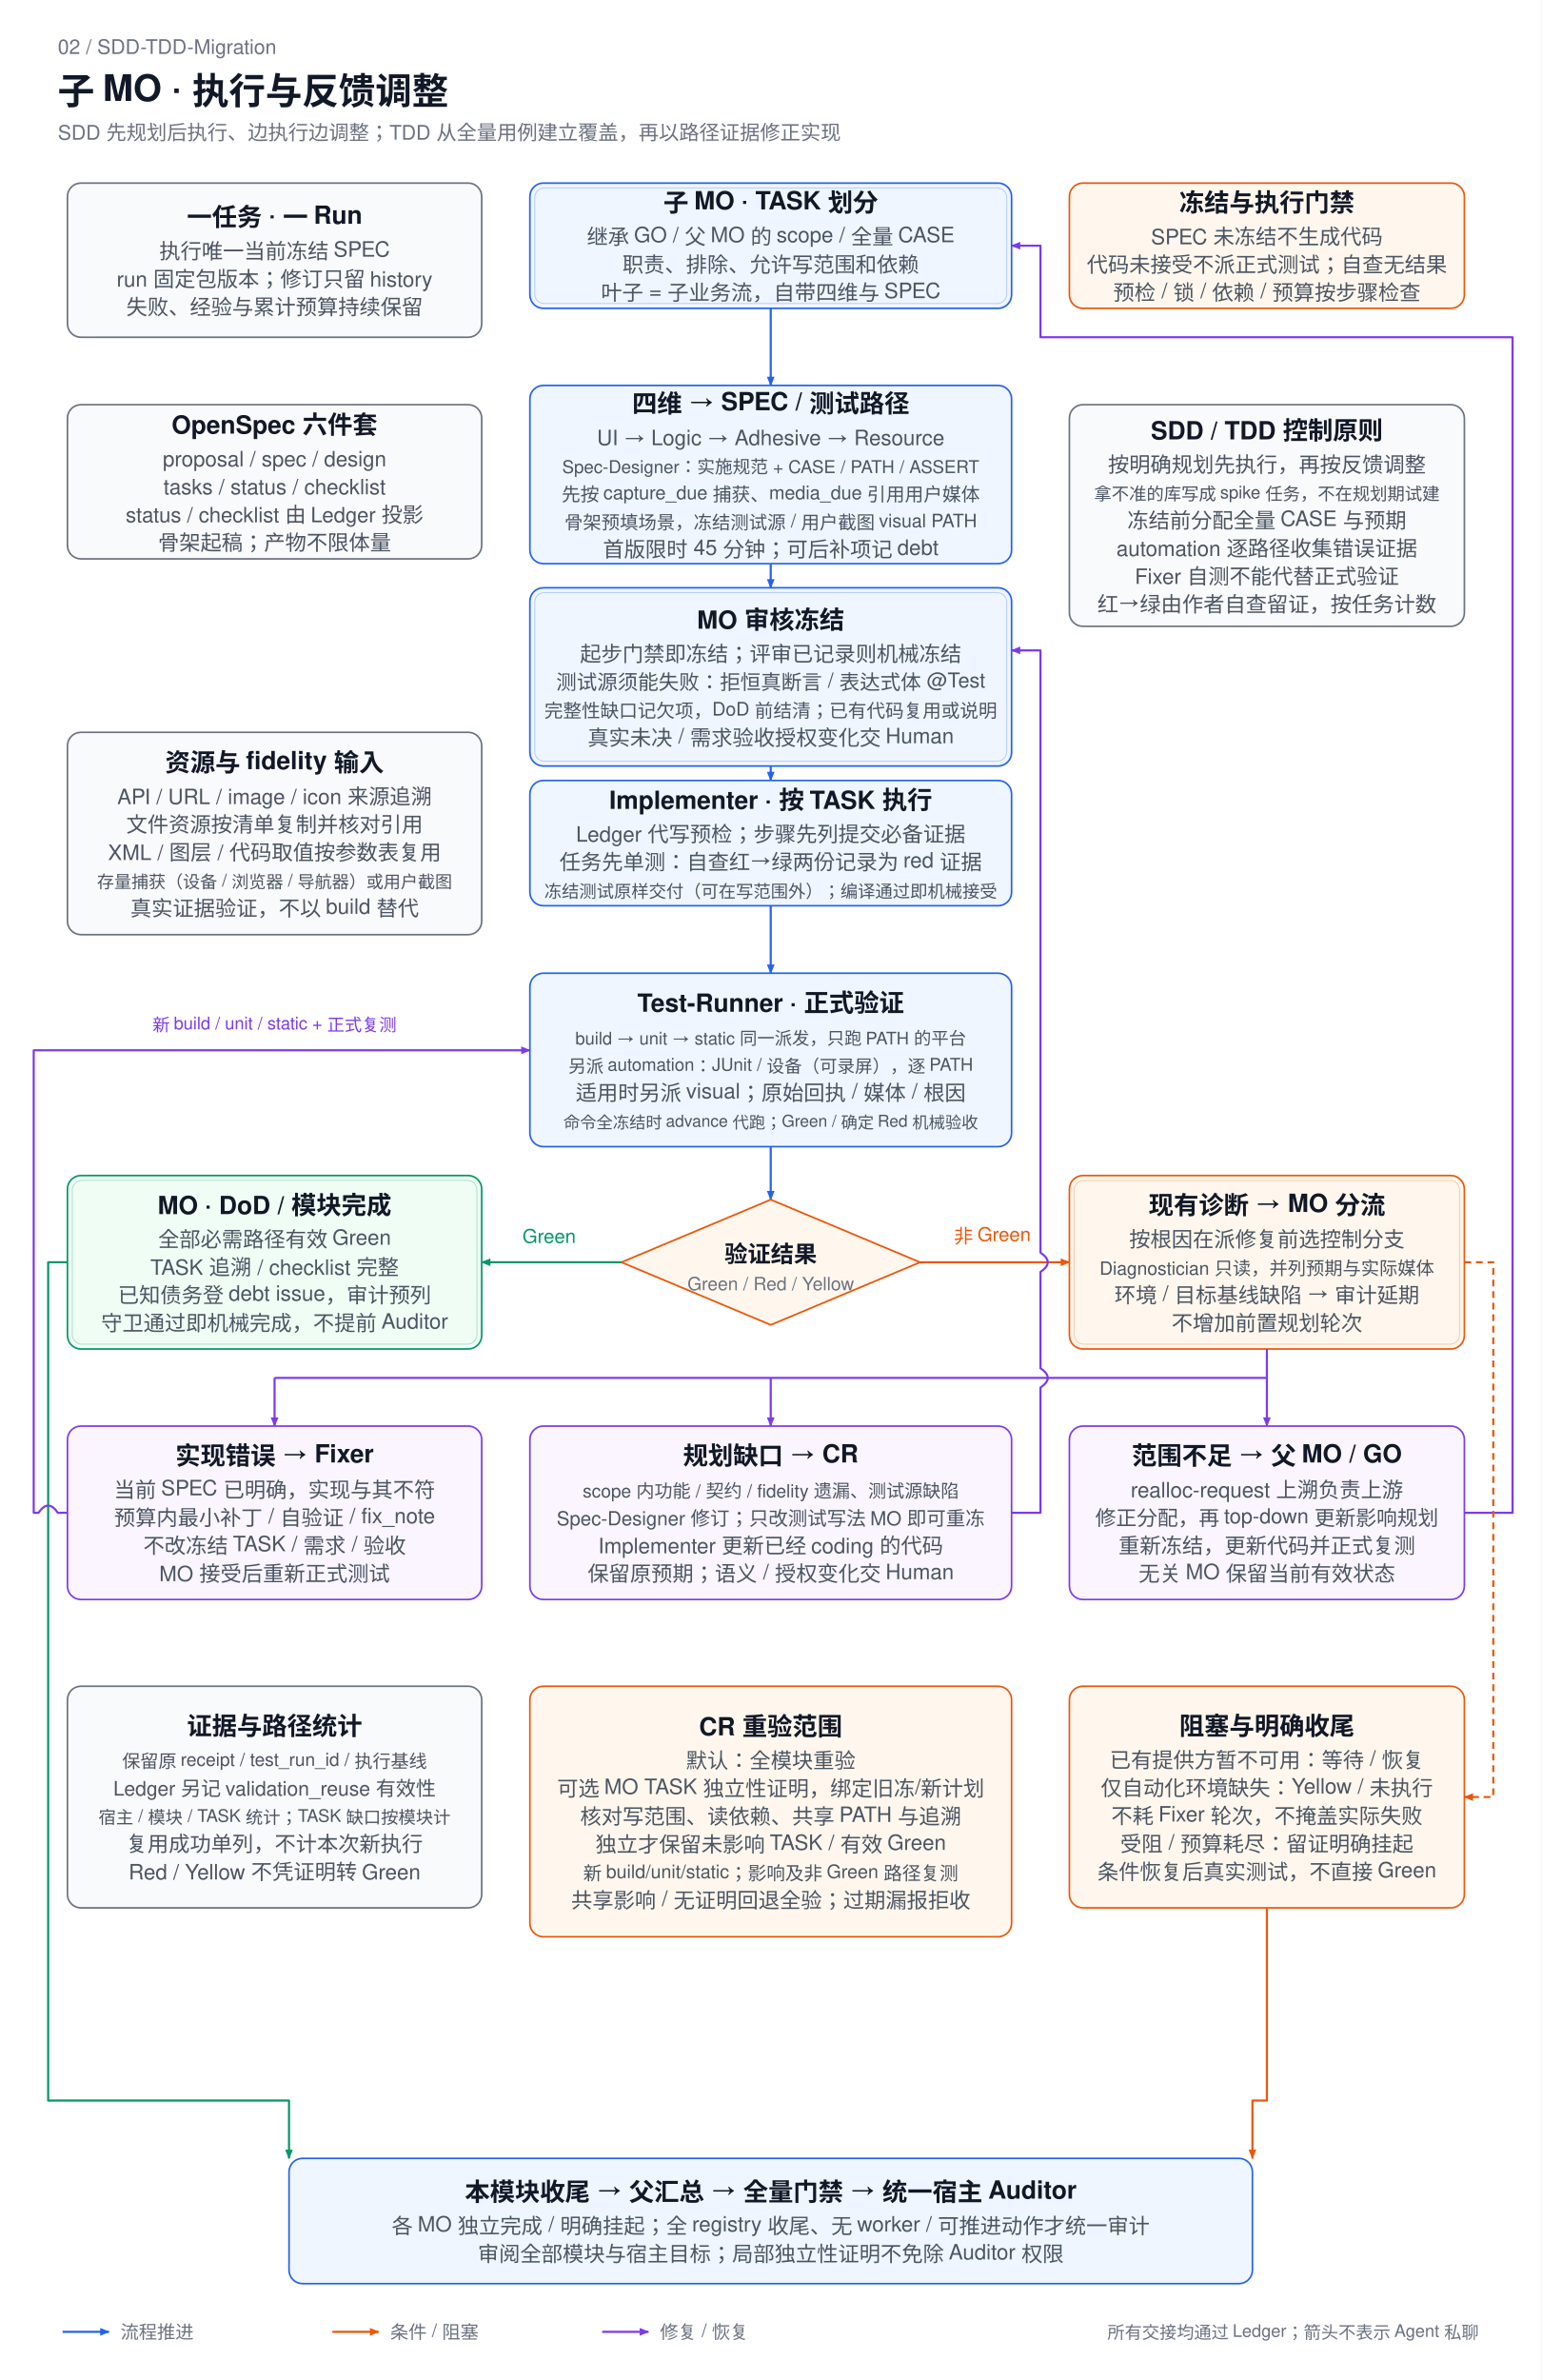
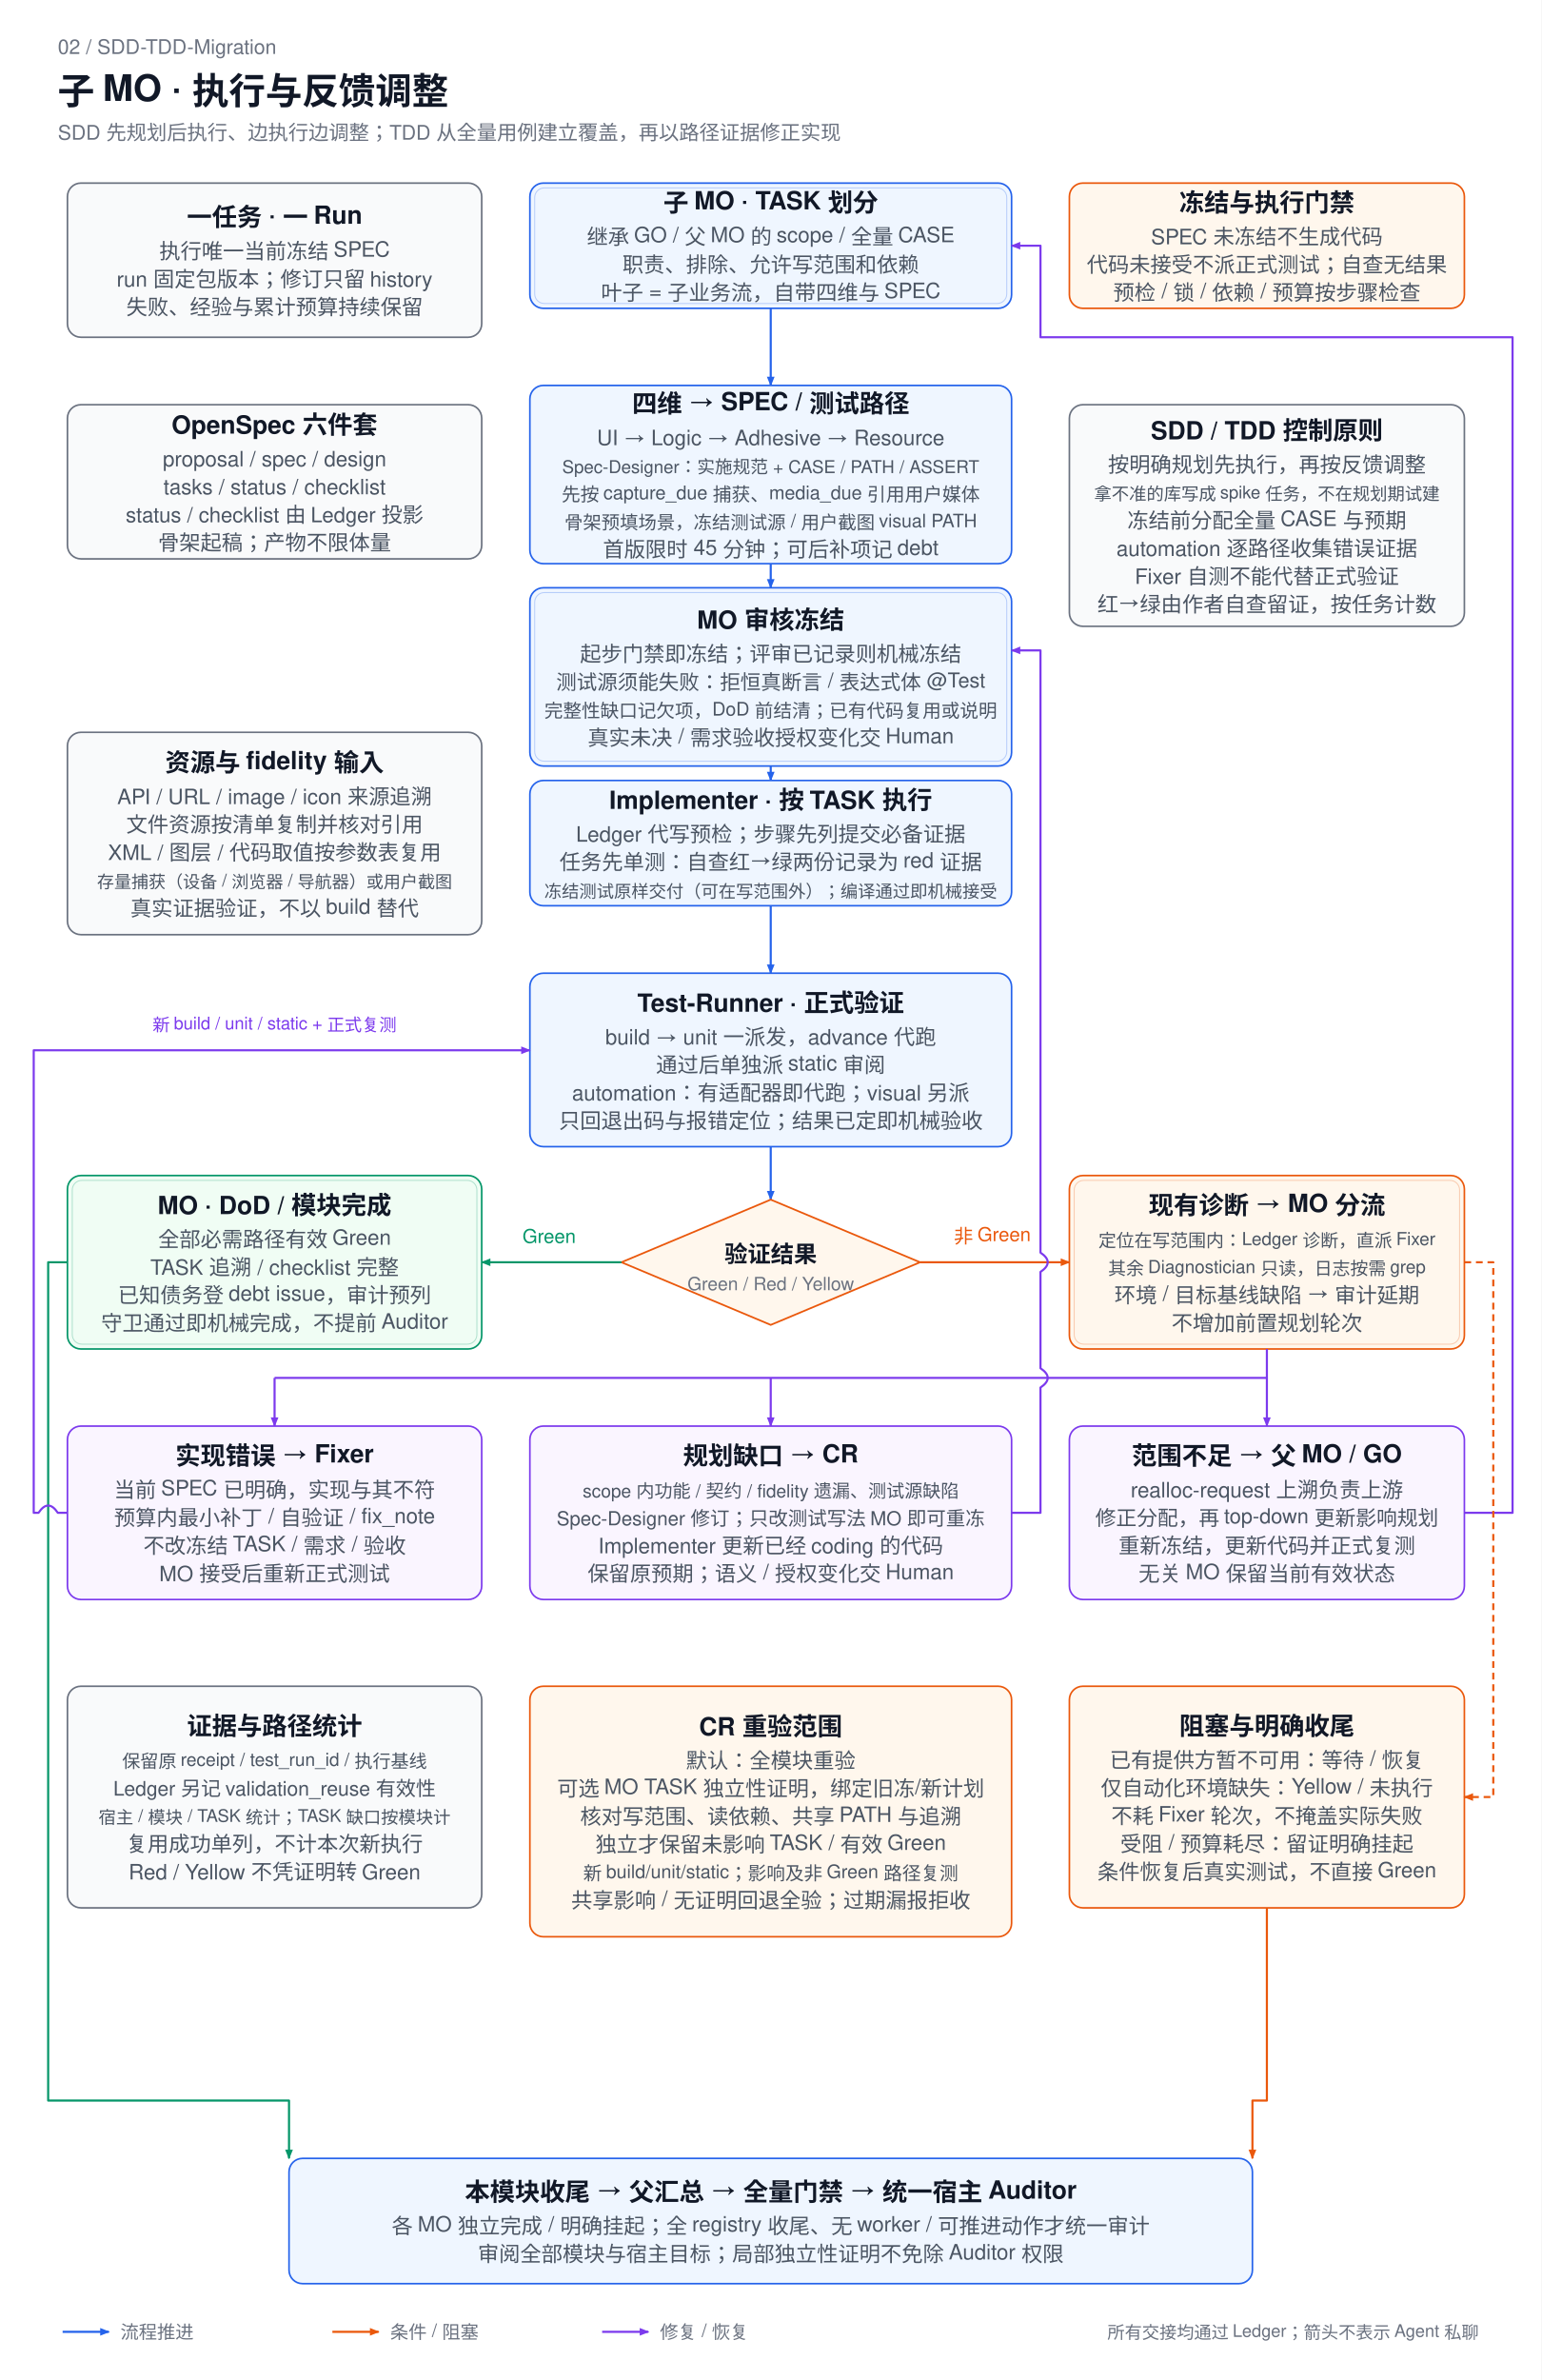
<svg xmlns="http://www.w3.org/2000/svg" width="1600" height="2470" viewBox="0 0 1600 2470" role="img" aria-labelledby="title desc">
  <style>text {font-family: "Helvetica Neue", Helvetica, Arial, "PingFang SC", "Microsoft YaHei", sans-serif;}</style>
  <defs>
    <marker id="arrow-blue" markerWidth="10" markerHeight="8" refX="9" refY="4" orient="auto" markerUnits="userSpaceOnUse">
      <path d="M0,0 L10,4 L0,8 Z" fill="#2563eb" />
    </marker>
    <marker id="arrow-orange" markerWidth="10" markerHeight="8" refX="9" refY="4" orient="auto" markerUnits="userSpaceOnUse">
      <path d="M0,0 L10,4 L0,8 Z" fill="#ea580c" />
    </marker>
    <marker id="arrow-green" markerWidth="10" markerHeight="8" refX="9" refY="4" orient="auto" markerUnits="userSpaceOnUse">
      <path d="M0,0 L10,4 L0,8 Z" fill="#059669" />
    </marker>
    <marker id="arrow-purple" markerWidth="10" markerHeight="8" refX="9" refY="4" orient="auto" markerUnits="userSpaceOnUse">
      <path d="M0,0 L10,4 L0,8 Z" fill="#7c3aed" />
    </marker>
    <marker id="arrow-gray" markerWidth="10" markerHeight="8" refX="9" refY="4" orient="auto" markerUnits="userSpaceOnUse">
      <path d="M0,0 L10,4 L0,8 Z" fill="#6b7280" />
    </marker>
  </defs>
  <rect width="1600" height="2470" fill="white" />
  <text x="60" y="56" font-size="21.00" fill="#6b7280" text-anchor="start" font-weight="400">02  /  SDD-TDD-Migration</text>
  <text x="60" y="108" font-size="38.00" fill="#111827" text-anchor="start" font-weight="700">子 MO · 执行与反馈调整</text>
  <text x="60" y="145" font-size="21.00" fill="#6b7280" text-anchor="start" font-weight="400">SDD 先规划后执行、边执行边调整；TDD 从全量用例建立覆盖，再以路径证据修正实现</text>
  <rect x="550" y="190" width="500" height="130" rx="14" fill="#eff6ff" stroke="#2563eb" stroke-width="1.7" />
  <rect x="555" y="195" width="490" height="120" rx="10" fill="none" stroke="#2563eb" stroke-opacity="0.28" />
  <text x="800.0" y="219.5" font-size="26.00" fill="#111827" text-anchor="middle" font-weight="650">子 MO · TASK 划分</text>
  <text x="800.0" y="253.5" font-size="22.00" fill="#4b5563" text-anchor="middle" font-weight="400">继承 GO / 父 MO 的 scope / 全量 CASE</text>
  <text x="800.0" y="282.5" font-size="22.00" fill="#4b5563" text-anchor="middle" font-weight="400">职责、排除、允许写范围和依赖</text>
  <text x="800.0" y="311.5" font-size="22.00" fill="#4b5563" text-anchor="middle" font-weight="400">叶子 = 子业务流，自带四维与 SPEC</text>
  <path d="M800,320 L800,400" fill="none" stroke="#2563eb" stroke-width="2.2" stroke-linejoin="round" marker-end="url(#arrow-blue)" />
  <rect x="550" y="400" width="500" height="185" rx="14" fill="#eff6ff" stroke="#2563eb" stroke-width="1.7" />
  <text x="800.0" y="428.0" font-size="26.00" fill="#111827" text-anchor="middle" font-weight="650">四维 → SPEC / 测试路径</text>
  <text x="800.0" y="462.0" font-size="22.00" fill="#4b5563" text-anchor="middle" font-weight="400">UI → Logic → Adhesive → Resource</text>
  <text x="800.0" y="491.0" font-size="18.42" fill="#4b5563" text-anchor="middle" font-weight="400">Spec-Designer：实施规范 + CASE / PATH / ASSERT</text>
  <text x="800.0" y="520.0" font-size="19.49" fill="#4b5563" text-anchor="middle" font-weight="400">先按 capture_due 捕获、media_due 引用用户媒体</text>
  <text x="800.0" y="549.0" font-size="19.14" fill="#4b5563" text-anchor="middle" font-weight="400">骨架预填场景，冻结测试源 / 用户截图 visual PATH</text>
  <text x="800.0" y="578.0" font-size="22.00" fill="#4b5563" text-anchor="middle" font-weight="400">首版限时 45 分钟；可后补项记 debt</text>
  <path d="M800,585 L800,610" fill="none" stroke="#2563eb" stroke-width="2.2" stroke-linejoin="round" marker-end="url(#arrow-blue)" />
  <rect x="550" y="610" width="500" height="185" rx="14" fill="#eff6ff" stroke="#2563eb" stroke-width="1.7" />
  <rect x="555" y="615" width="490" height="175" rx="10" fill="none" stroke="#2563eb" stroke-opacity="0.28" />
  <text x="800.0" y="652.5" font-size="26.00" fill="#111827" text-anchor="middle" font-weight="650">MO 审核冻结</text>
  <text x="800.0" y="686.5" font-size="22.00" fill="#4b5563" text-anchor="middle" font-weight="400">起步门禁即冻结；评审已记录则机械冻结</text>
  <text x="800.0" y="715.5" font-size="21.24" fill="#4b5563" text-anchor="middle" font-weight="400">测试源须能失败：拒恒真断言 / 表达式体 @Test</text>
  <text x="800.0" y="744.5" font-size="19.36" fill="#4b5563" text-anchor="middle" font-weight="400">完整性缺口记欠项，DoD 前结清；已有代码复用或说明</text>
  <text x="800.0" y="773.5" font-size="22.00" fill="#4b5563" text-anchor="middle" font-weight="400">真实未决 / 需求验收授权变化交 Human</text>
  <path d="M800,795 L800,810" fill="none" stroke="#2563eb" stroke-width="2.2" stroke-linejoin="round" marker-end="url(#arrow-blue)" />
  <rect x="550" y="810" width="500" height="130" rx="14" fill="#eff6ff" stroke="#2563eb" stroke-width="1.7" />
  <text x="800.0" y="839.5" font-size="26.00" fill="#111827" text-anchor="middle" font-weight="650">Implementer · 按 TASK 执行</text>
  <text x="800.0" y="873.5" font-size="22.00" fill="#4b5563" text-anchor="middle" font-weight="400">Ledger 代写预检；步骤先列提交必备证据</text>
  <text x="800.0" y="902.5" font-size="22.00" fill="#4b5563" text-anchor="middle" font-weight="400">任务先单测：自查红→绿两份记录为 red 证据</text>
  <text x="800.0" y="931.5" font-size="18.08" fill="#4b5563" text-anchor="middle" font-weight="400">冻结测试原样交付（可在写范围外）；编译通过即机械接受</text>
  <path d="M800,940 L800,1010" fill="none" stroke="#2563eb" stroke-width="2.2" stroke-linejoin="round" marker-end="url(#arrow-blue)" />
  <rect x="550" y="1010" width="500" height="180" rx="14" fill="#eff6ff" stroke="#2563eb" stroke-width="1.7" />
  <text x="800.0" y="1050.0" font-size="26.00" fill="#111827" text-anchor="middle" font-weight="650">Test-Runner · 正式验证</text>
-   <text x="800.0" y="1084.0" font-size="18.10" fill="#4b5563" text-anchor="middle" font-weight="400">build → unit → static 同一派发，只跑 PATH 的平台</text>
-   <text x="800.0" y="1113.0" font-size="18.30" fill="#4b5563" text-anchor="middle" font-weight="400">另派 automation：JUnit / 设备（可录屏），逐 PATH</text>
-   <text x="800.0" y="1142.0" font-size="21.95" fill="#4b5563" text-anchor="middle" font-weight="400">适用时另派 visual；原始回执 / 媒体 / 根因</text>
-   <text x="800.0" y="1171.0" font-size="17.07" fill="#4b5563" text-anchor="middle" font-weight="400">命令全冻结时 advance 代跑；Green / 确定 Red 机械验收</text>
+   <text x="800.0" y="1084.0" font-size="22.00" fill="#4b5563" text-anchor="middle" font-weight="400">build → unit 一派发，advance 代跑</text>
+   <text x="800.0" y="1113.0" font-size="22.00" fill="#4b5563" text-anchor="middle" font-weight="400">通过后单独派 static 审阅</text>
+   <text x="800.0" y="1142.0" font-size="22.00" fill="#4b5563" text-anchor="middle" font-weight="400">automation：有适配器即代跑；visual 另派</text>
+   <text x="800.0" y="1171.0" font-size="22.00" fill="#4b5563" text-anchor="middle" font-weight="400">只回退出码与报错定位；结果已定即机械验收</text>
  <path d="M800,1190 L800,1245" fill="none" stroke="#2563eb" stroke-width="2.2" stroke-linejoin="round" marker-end="url(#arrow-blue)" />
  <path d="M800,1245.0 L955.0,1310 L800,1375.0 L645.0,1310 Z" fill="#fff7ed" stroke="#ea580c" stroke-width="1.8" />
  <text x="800" y="1310" font-size="24.00" fill="#111827" text-anchor="middle" font-weight="650">验证结果</text>
  <text x="800" y="1339" font-size="19.00" fill="#6b7280" text-anchor="middle" font-weight="400">Green / Red / Yellow</text>
  <path d="M645,1310 L500,1310" fill="none" stroke="#059669" stroke-width="2.2" stroke-linejoin="round" marker-end="url(#arrow-green)" />
  <rect x="532.5" y="1270" width="75.0" height="29" rx="4" fill="white" opacity="0.97" />
  <text x="570" y="1290" font-size="20.00" fill="#059669" text-anchor="middle" font-weight="400">Green</text>
  <rect x="70" y="1220" width="430" height="180" rx="14" fill="#f0fdf4" stroke="#059669" stroke-width="1.7" />
  <rect x="75" y="1225" width="420" height="170" rx="10" fill="none" stroke="#059669" stroke-opacity="0.28" />
  <text x="285.0" y="1260.0" font-size="26.00" fill="#111827" text-anchor="middle" font-weight="650">MO · DoD / 模块完成</text>
  <text x="285.0" y="1294.0" font-size="22.00" fill="#4b5563" text-anchor="middle" font-weight="400">全部必需路径有效 Green</text>
  <text x="285.0" y="1323.0" font-size="22.00" fill="#4b5563" text-anchor="middle" font-weight="400">TASK 追溯 / checklist 完整</text>
  <text x="285.0" y="1352.0" font-size="22.00" fill="#4b5563" text-anchor="middle" font-weight="400">已知债务登 debt issue，审计预列</text>
  <text x="285.0" y="1381.0" font-size="22.00" fill="#4b5563" text-anchor="middle" font-weight="400">守卫通过即机械完成，不提前 Auditor</text>
  <path d="M70,1310 L50,1310 L50,2180 L300,2180 L300,2240" fill="none" stroke="#059669" stroke-width="2.2" stroke-linejoin="round" marker-end="url(#arrow-green)" />
  <path d="M955,1310 L1110,1310" fill="none" stroke="#ea580c" stroke-width="2.2" stroke-linejoin="round" marker-end="url(#arrow-orange)" />
  <rect x="976.8" y="1270" width="106.4" height="29" rx="4" fill="white" opacity="0.97" />
  <text x="1030" y="1290" font-size="20.00" fill="#ea580c" text-anchor="middle" font-weight="400">非 Green</text>
  <rect x="1110" y="1220" width="410" height="180" rx="14" fill="#fff7ed" stroke="#ea580c" stroke-width="1.7" />
  <rect x="1115" y="1225" width="400" height="170" rx="10" fill="none" stroke="#ea580c" stroke-opacity="0.28" />
  <text x="1315.0" y="1260.0" font-size="26.00" fill="#111827" text-anchor="middle" font-weight="650">现有诊断 → MO 分流</text>
-   <text x="1315.0" y="1294.0" font-size="22.00" fill="#4b5563" text-anchor="middle" font-weight="400">按根因在派修复前选控制分支</text>
-   <text x="1315.0" y="1323.0" font-size="19.02" fill="#4b5563" text-anchor="middle" font-weight="400">Diagnostician 只读，并列预期与实际媒体</text>
+   <text x="1315.0" y="1294.0" font-size="18.62" fill="#4b5563" text-anchor="middle" font-weight="400">定位在写范围内：Ledger 诊断，直派 Fixer</text>
+   <text x="1315.0" y="1323.0" font-size="18.63" fill="#4b5563" text-anchor="middle" font-weight="400">其余 Diagnostician 只读，日志按需 grep</text>
  <text x="1315.0" y="1352.0" font-size="22.00" fill="#4b5563" text-anchor="middle" font-weight="400">环境 / 目标基线缺陷 → 审计延期</text>
  <text x="1315.0" y="1381.0" font-size="22.00" fill="#4b5563" text-anchor="middle" font-weight="400">不增加前置规划轮次</text>
  <path d="M1315,1400 L1315,1430 L285,1430" fill="none" stroke="#7c3aed" stroke-width="2.2" stroke-linejoin="round" />
  <path d="M285,1430 L285,1480" fill="none" stroke="#7c3aed" stroke-width="2.2" stroke-linejoin="round" marker-end="url(#arrow-purple)" />
  <path d="M800,1430 L800,1480" fill="none" stroke="#7c3aed" stroke-width="2.2" stroke-linejoin="round" marker-end="url(#arrow-purple)" />
  <path d="M1315,1430 L1315,1480" fill="none" stroke="#7c3aed" stroke-width="2.2" stroke-linejoin="round" marker-end="url(#arrow-purple)" />
  <rect x="70" y="1480" width="430" height="180" rx="14" fill="#faf5ff" stroke="#7c3aed" stroke-width="1.7" />
  <text x="285.0" y="1520.0" font-size="26.00" fill="#111827" text-anchor="middle" font-weight="650">实现错误 → Fixer</text>
  <text x="285.0" y="1554.0" font-size="22.00" fill="#4b5563" text-anchor="middle" font-weight="400">当前 SPEC 已明确，实现与其不符</text>
  <text x="285.0" y="1583.0" font-size="22.00" fill="#4b5563" text-anchor="middle" font-weight="400">预算内最小补丁 / 自验证 / fix_note</text>
  <text x="285.0" y="1612.0" font-size="22.00" fill="#4b5563" text-anchor="middle" font-weight="400">不改冻结 TASK / 需求 / 验收</text>
  <text x="285.0" y="1641.0" font-size="22.00" fill="#4b5563" text-anchor="middle" font-weight="400">MO 接受后重新正式测试</text>
  <path d="M70,1570 L60,1570 Q50,1555 40,1570 L35,1570 L35,1090 L550,1090" fill="none" stroke="#7c3aed" stroke-width="2.2" stroke-linejoin="round" marker-end="url(#arrow-purple)" />
  <rect x="102.75" y="1052" width="364.5" height="27" rx="4" fill="white" opacity="0.97" />
  <text x="285" y="1070" font-size="18.00" fill="#7c3aed" text-anchor="middle" font-weight="400">新 build / unit / static + 正式复测</text>
  <rect x="550" y="1480" width="500" height="180" rx="14" fill="#faf5ff" stroke="#7c3aed" stroke-width="1.7" />
  <text x="800.0" y="1520.0" font-size="26.00" fill="#111827" text-anchor="middle" font-weight="650">规划缺口 → CR</text>
  <text x="800.0" y="1554.0" font-size="18.82" fill="#4b5563" text-anchor="middle" font-weight="400">scope 内功能 / 契约 / fidelity 遗漏、测试源缺陷</text>
  <text x="800.0" y="1583.0" font-size="20.21" fill="#4b5563" text-anchor="middle" font-weight="400">Spec-Designer 修订；只改测试写法 MO 即可重冻</text>
  <text x="800.0" y="1612.0" font-size="22.00" fill="#4b5563" text-anchor="middle" font-weight="400">Implementer 更新已经 coding 的代码</text>
  <text x="800.0" y="1641.0" font-size="22.00" fill="#4b5563" text-anchor="middle" font-weight="400">保留原预期；语义 / 授权变化交 Human</text>
  <path d="M1050,1570 L1080,1570 L1080,1440 Q1095,1430 1080,1420 L1080,1320 Q1095,1310 1080,1300 L1080,675 L1050,675" fill="none" stroke="#7c3aed" stroke-width="2.2" stroke-linejoin="round" marker-end="url(#arrow-purple)" />
  <rect x="1110" y="1480" width="410" height="180" rx="14" fill="#faf5ff" stroke="#7c3aed" stroke-width="1.7" />
  <text x="1315.0" y="1520.0" font-size="26.00" fill="#111827" text-anchor="middle" font-weight="650">范围不足 → 父 MO / GO</text>
  <text x="1315.0" y="1554.0" font-size="22.00" fill="#4b5563" text-anchor="middle" font-weight="400">realloc-request 上溯负责上游</text>
  <text x="1315.0" y="1583.0" font-size="21.47" fill="#4b5563" text-anchor="middle" font-weight="400">修正分配，再 top-down 更新影响规划</text>
  <text x="1315.0" y="1612.0" font-size="22.00" fill="#4b5563" text-anchor="middle" font-weight="400">重新冻结，更新代码并正式复测</text>
  <text x="1315.0" y="1641.0" font-size="22.00" fill="#4b5563" text-anchor="middle" font-weight="400">无关 MO 保留当前有效状态</text>
  <path d="M1520,1570 L1570,1570 L1570,350 L1080,350 L1080,255 L1050,255" fill="none" stroke="#7c3aed" stroke-width="2.2" stroke-linejoin="round" marker-end="url(#arrow-purple)" />
  <rect x="550" y="1750" width="500" height="260" rx="14" fill="#fff7ed" stroke="#ea580c" stroke-width="1.7" />
  <text x="800.0" y="1801.0" font-size="26.00" fill="#111827" text-anchor="middle" font-weight="650">CR 重验范围</text>
  <text x="800.0" y="1835.0" font-size="22.00" fill="#4b5563" text-anchor="middle" font-weight="400">默认：全模块重验</text>
  <text x="800.0" y="1864.0" font-size="22.00" fill="#4b5563" text-anchor="middle" font-weight="400">可选 MO TASK 独立性证明，绑定旧冻/新计划</text>
  <text x="800.0" y="1893.0" font-size="22.00" fill="#4b5563" text-anchor="middle" font-weight="400">核对写范围、读依赖、共享 PATH 与追溯</text>
  <text x="800.0" y="1922.0" font-size="22.00" fill="#4b5563" text-anchor="middle" font-weight="400">独立才保留未影响 TASK / 有效 Green</text>
  <text x="800.0" y="1951.0" font-size="19.38" fill="#4b5563" text-anchor="middle" font-weight="400">新 build/unit/static；影响及非 Green 路径复测</text>
  <text x="800.0" y="1980.0" font-size="22.00" fill="#4b5563" text-anchor="middle" font-weight="400">共享影响 / 无证明回退全验；过期漏报拒收</text>
  <rect x="70" y="1750" width="430" height="230" rx="14" fill="#f9fafb" stroke="#6b7280" stroke-width="1.7" />
  <text x="285.0" y="1800.5" font-size="26.00" fill="#111827" text-anchor="middle" font-weight="650">证据与路径统计</text>
  <text x="285.0" y="1834.5" font-size="18.82" fill="#4b5563" text-anchor="middle" font-weight="400">保留原 receipt / test_run_id / 执行基线</text>
  <text x="285.0" y="1863.5" font-size="20.78" fill="#4b5563" text-anchor="middle" font-weight="400">Ledger 另记 validation_reuse 有效性</text>
  <text x="285.0" y="1892.5" font-size="18.08" fill="#4b5563" text-anchor="middle" font-weight="400">宿主 / 模块 / TASK 统计；TASK 缺口按模块计</text>
  <text x="285.0" y="1921.5" font-size="22.00" fill="#4b5563" text-anchor="middle" font-weight="400">复用成功单列，不计本次新执行</text>
  <text x="285.0" y="1950.5" font-size="22.00" fill="#4b5563" text-anchor="middle" font-weight="400">Red / Yellow 不凭证明转 Green</text>
  <rect x="1110" y="1750" width="410" height="230" rx="14" fill="#fff7ed" stroke="#ea580c" stroke-width="1.7" />
  <text x="1315.0" y="1800.5" font-size="26.00" fill="#111827" text-anchor="middle" font-weight="650">阻塞与明确收尾</text>
  <text x="1315.0" y="1834.5" font-size="22.00" fill="#4b5563" text-anchor="middle" font-weight="400">已有提供方暂不可用：等待 / 恢复</text>
  <text x="1315.0" y="1863.5" font-size="22.00" fill="#4b5563" text-anchor="middle" font-weight="400">仅自动化环境缺失：Yellow / 未执行</text>
  <text x="1315.0" y="1892.5" font-size="22.00" fill="#4b5563" text-anchor="middle" font-weight="400">不耗 Fixer 轮次，不掩盖实际失败</text>
  <text x="1315.0" y="1921.5" font-size="22.00" fill="#4b5563" text-anchor="middle" font-weight="400">受阻 / 预算耗尽：留证明确挂起</text>
  <text x="1315.0" y="1950.5" font-size="22.00" fill="#4b5563" text-anchor="middle" font-weight="400">条件恢复后真实测试，不直接 Green</text>
  <path d="M1520,1310 L1550,1310 L1550,1865 L1520,1865" fill="none" stroke="#ea580c" stroke-width="2.2" stroke-linejoin="round" stroke-dasharray="7 5" marker-end="url(#arrow-orange)" />
  <path d="M1315,1980 L1315,2180 L1300,2180 L1300,2240" fill="none" stroke="#ea580c" stroke-width="2.2" stroke-linejoin="round" marker-end="url(#arrow-orange)" />
  <rect x="300" y="2240" width="1000" height="130" rx="14" fill="#eff6ff" stroke="#2563eb" stroke-width="1.7" />
  <text x="800.0" y="2284.0" font-size="26.00" fill="#111827" text-anchor="middle" font-weight="650">本模块收尾 → 父汇总 → 全量门禁 → 统一宿主 Auditor</text>
  <text x="800.0" y="2318.0" font-size="22.00" fill="#4b5563" text-anchor="middle" font-weight="400">各 MO 独立完成 / 明确挂起；全 registry 收尾、无 worker / 可推进动作才统一审计</text>
  <text x="800.0" y="2347.0" font-size="22.00" fill="#4b5563" text-anchor="middle" font-weight="400">审阅全部模块与宿主目标；局部独立性证明不免除 Auditor 权限</text>
  <rect x="70" y="190" width="430" height="160" rx="14" fill="#f9fafb" stroke="#6b7280" stroke-width="1.7" />
  <text x="285.0" y="234.5" font-size="26.00" fill="#111827" text-anchor="middle" font-weight="650">一任务 · 一 Run</text>
  <text x="285.0" y="268.5" font-size="22.00" fill="#4b5563" text-anchor="middle" font-weight="400">执行唯一当前冻结 SPEC</text>
  <text x="285.0" y="297.5" font-size="22.00" fill="#4b5563" text-anchor="middle" font-weight="400">run 固定包版本；修订只留 history</text>
  <text x="285.0" y="326.5" font-size="22.00" fill="#4b5563" text-anchor="middle" font-weight="400">失败、经验与累计预算持续保留</text>
  <rect x="70" y="420" width="430" height="160" rx="14" fill="#f9fafb" stroke="#6b7280" stroke-width="1.7" />
  <text x="285.0" y="450.0" font-size="26.00" fill="#111827" text-anchor="middle" font-weight="650">OpenSpec 六件套</text>
  <text x="285.0" y="484.0" font-size="22.00" fill="#4b5563" text-anchor="middle" font-weight="400">proposal / spec / design</text>
  <text x="285.0" y="513.0" font-size="22.00" fill="#4b5563" text-anchor="middle" font-weight="400">tasks / status / checklist</text>
  <text x="285.0" y="542.0" font-size="21.75" fill="#4b5563" text-anchor="middle" font-weight="400">status / checklist 由 Ledger 投影</text>
  <text x="285.0" y="571.0" font-size="22.00" fill="#4b5563" text-anchor="middle" font-weight="400">骨架起稿；产物不限体量</text>
  <rect x="70" y="760" width="430" height="210" rx="14" fill="#f9fafb" stroke="#6b7280" stroke-width="1.7" />
  <text x="285.0" y="800.5" font-size="26.00" fill="#111827" text-anchor="middle" font-weight="650">资源与 fidelity 输入</text>
  <text x="285.0" y="834.5" font-size="21.92" fill="#4b5563" text-anchor="middle" font-weight="400">API / URL / image / icon 来源追溯</text>
  <text x="285.0" y="863.5" font-size="22.00" fill="#4b5563" text-anchor="middle" font-weight="400">文件资源按清单复制并核对引用</text>
  <text x="285.0" y="892.5" font-size="22.00" fill="#4b5563" text-anchor="middle" font-weight="400">XML / 图层 / 代码取值按参数表复用</text>
  <text x="285.0" y="921.5" font-size="17.84" fill="#4b5563" text-anchor="middle" font-weight="400">存量捕获（设备 / 浏览器 / 导航器）或用户截图</text>
  <text x="285.0" y="950.5" font-size="22.00" fill="#4b5563" text-anchor="middle" font-weight="400">真实证据验证，不以 build 替代</text>
  <rect x="1110" y="190" width="410" height="130" rx="14" fill="#fff7ed" stroke="#ea580c" stroke-width="1.7" />
  <text x="1315.0" y="219.5" font-size="26.00" fill="#111827" text-anchor="middle" font-weight="650">冻结与执行门禁</text>
  <text x="1315.0" y="253.5" font-size="22.00" fill="#4b5563" text-anchor="middle" font-weight="400">SPEC 未冻结不生成代码</text>
  <text x="1315.0" y="282.5" font-size="22.00" fill="#4b5563" text-anchor="middle" font-weight="400">代码未接受不派正式测试；自查无结果</text>
  <text x="1315.0" y="311.5" font-size="22.00" fill="#4b5563" text-anchor="middle" font-weight="400">预检 / 锁 / 依赖 / 预算按步骤检查</text>
  <rect x="1110" y="420" width="410" height="230" rx="14" fill="#f9fafb" stroke="#6b7280" stroke-width="1.7" />
  <text x="1315.0" y="456.0" font-size="26.00" fill="#111827" text-anchor="middle" font-weight="650">SDD / TDD 控制原则</text>
  <text x="1315.0" y="490.0" font-size="22.00" fill="#4b5563" text-anchor="middle" font-weight="400">按明确规划先执行，再按反馈调整</text>
  <text x="1315.0" y="519.0" font-size="18.10" fill="#4b5563" text-anchor="middle" font-weight="400">拿不准的库写成 spike 任务，不在规划期试建</text>
  <text x="1315.0" y="548.0" font-size="22.00" fill="#4b5563" text-anchor="middle" font-weight="400">冻结前分配全量 CASE 与预期</text>
  <text x="1315.0" y="577.0" font-size="22.00" fill="#4b5563" text-anchor="middle" font-weight="400">automation 逐路径收集错误证据</text>
  <text x="1315.0" y="606.0" font-size="22.00" fill="#4b5563" text-anchor="middle" font-weight="400">Fixer 自测不能代替正式验证</text>
  <text x="1315.0" y="635.0" font-size="22.00" fill="#4b5563" text-anchor="middle" font-weight="400">红→绿由作者自查留证，按任务计数</text>
  <path d="M65,2420 L113,2420" fill="none" stroke="#2563eb" stroke-width="2.2" stroke-linejoin="round" marker-end="url(#arrow-blue)" />
  <text x="125" y="2427" font-size="19.00" fill="#6b7280" text-anchor="start" font-weight="400">流程推进</text>
  <path d="M345,2420 L393,2420" fill="none" stroke="#ea580c" stroke-width="2.2" stroke-linejoin="round" marker-end="url(#arrow-orange)" />
  <text x="405" y="2427" font-size="19.00" fill="#6b7280" text-anchor="start" font-weight="400">条件 / 阻塞</text>
  <path d="M625,2420 L673,2420" fill="none" stroke="#7c3aed" stroke-width="2.2" stroke-linejoin="round" marker-end="url(#arrow-purple)" />
  <text x="685" y="2427" font-size="19.00" fill="#6b7280" text-anchor="start" font-weight="400">修复 / 恢复</text>
  <text x="1535" y="2427" font-size="18.00" fill="#6b7280" text-anchor="end" font-weight="400">所有交接均通过 Ledger；箭头不表示 Agent 私聊</text>
</svg>
